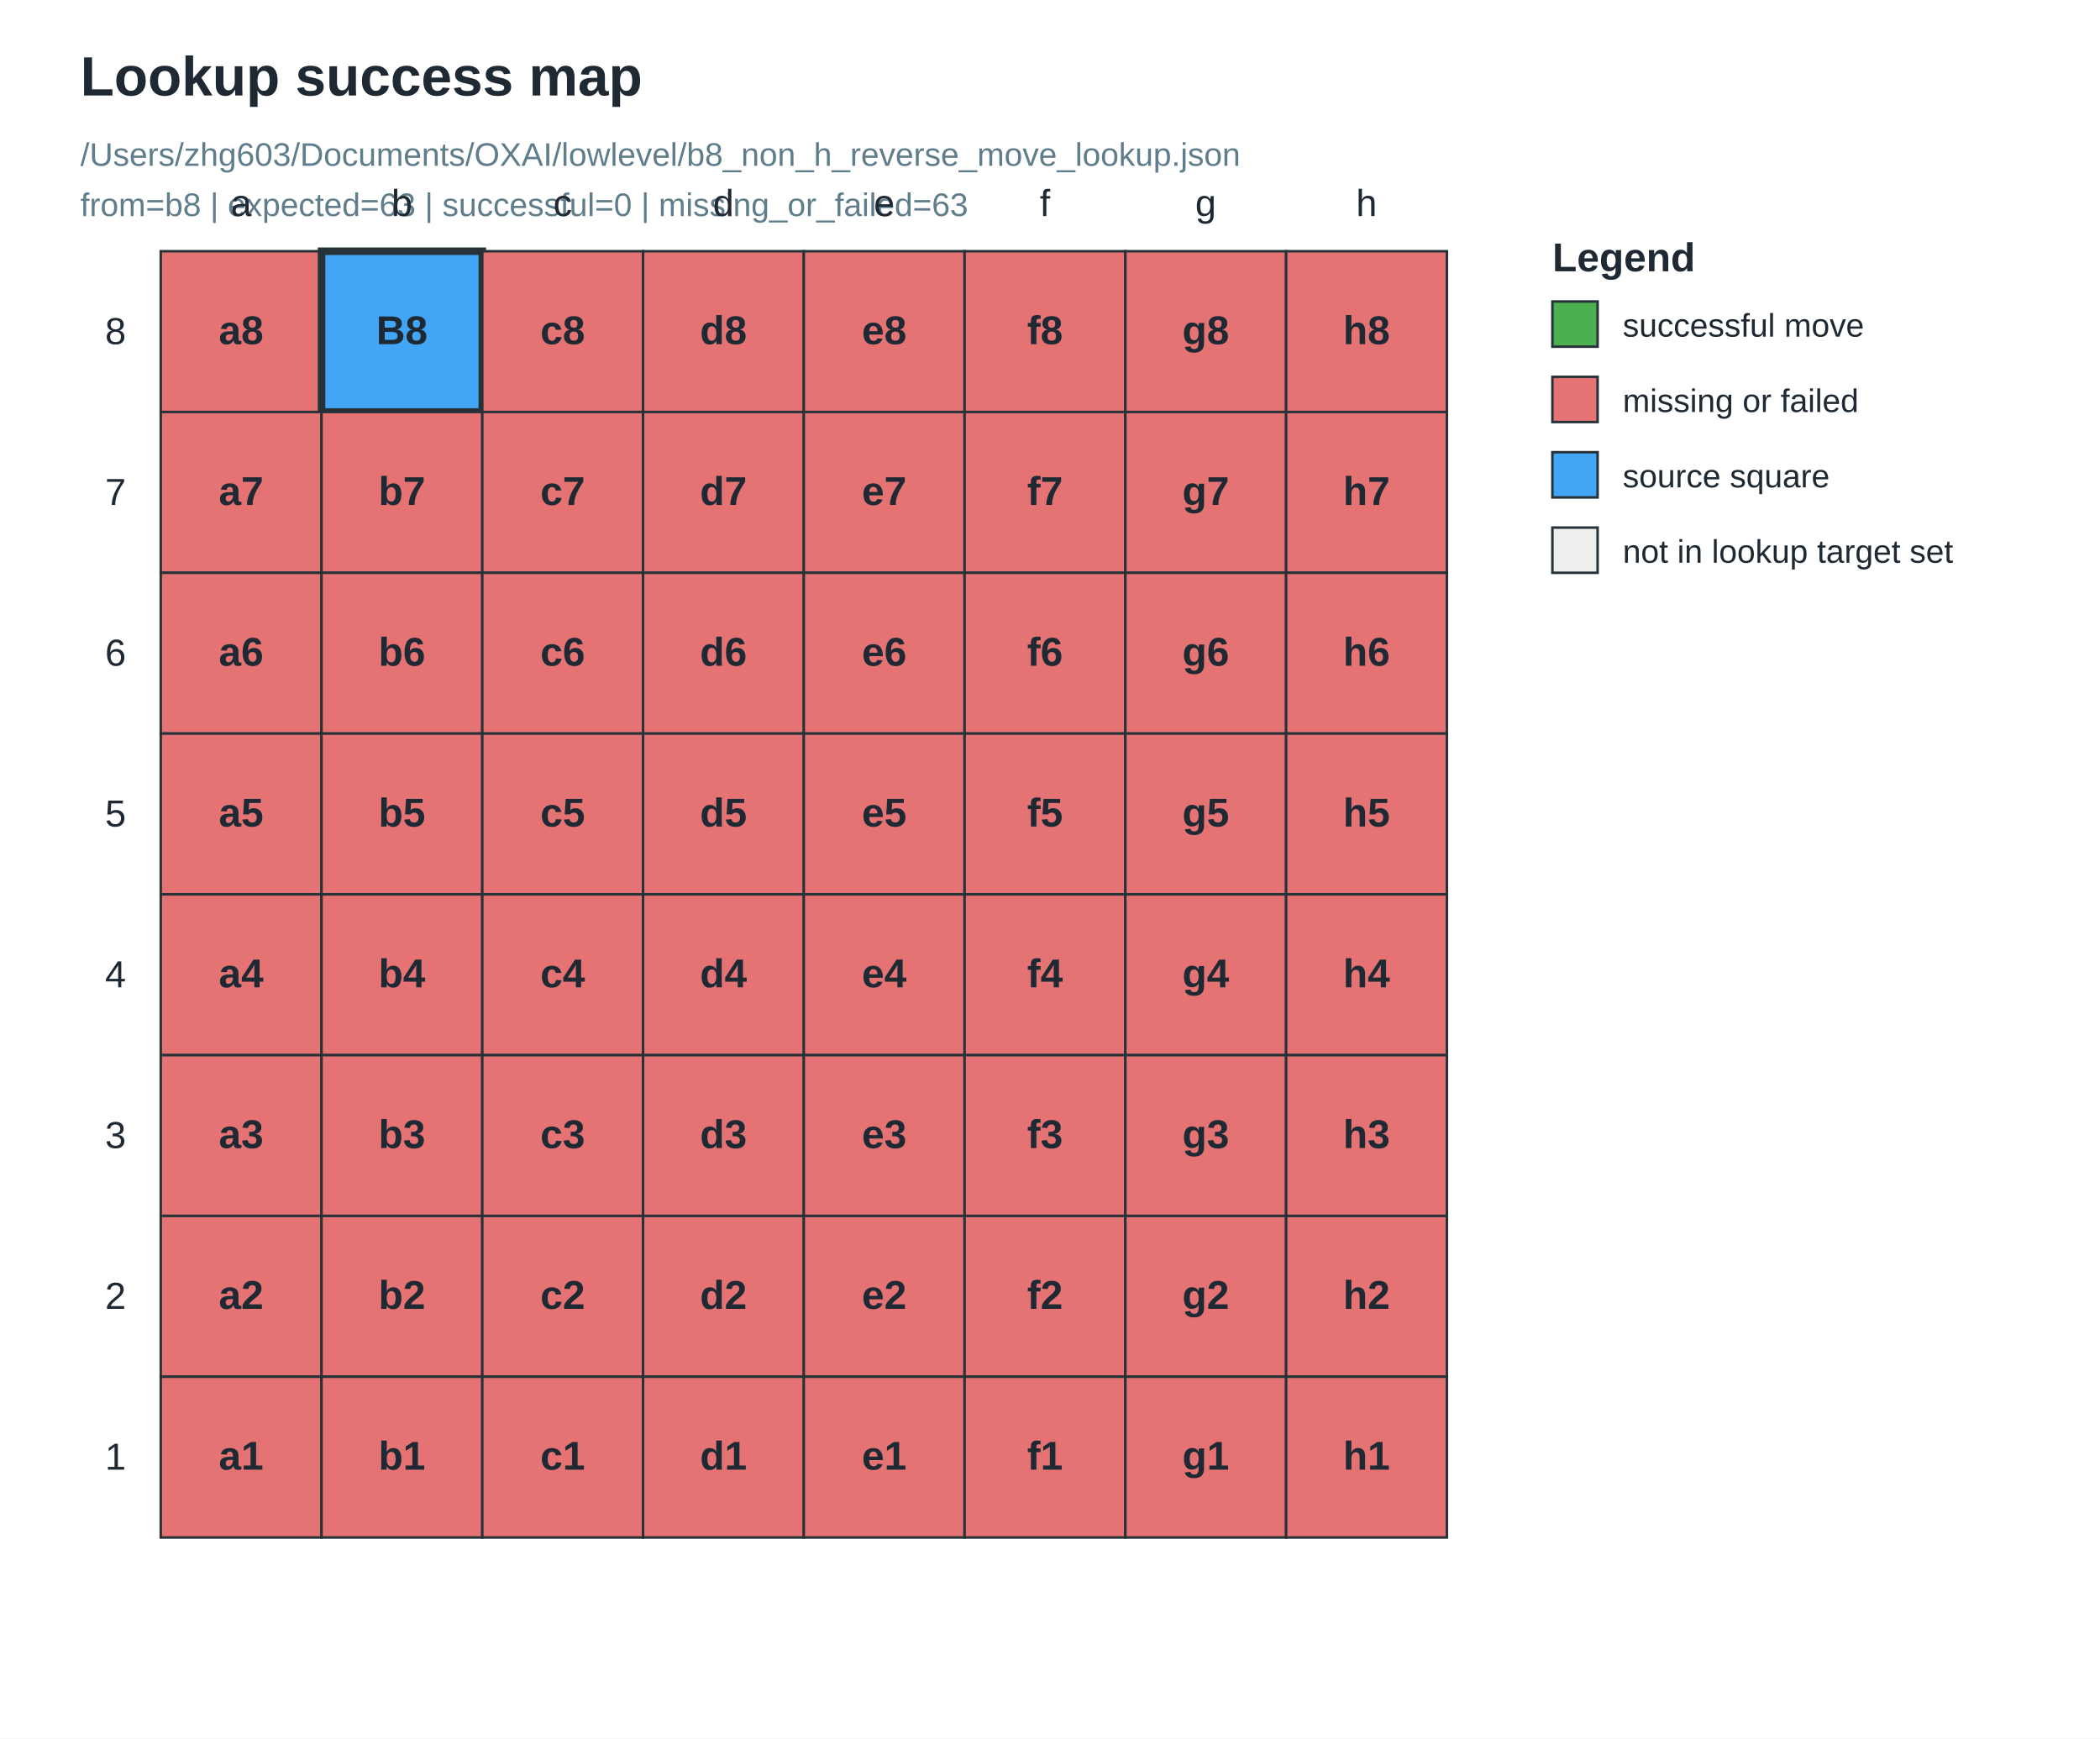
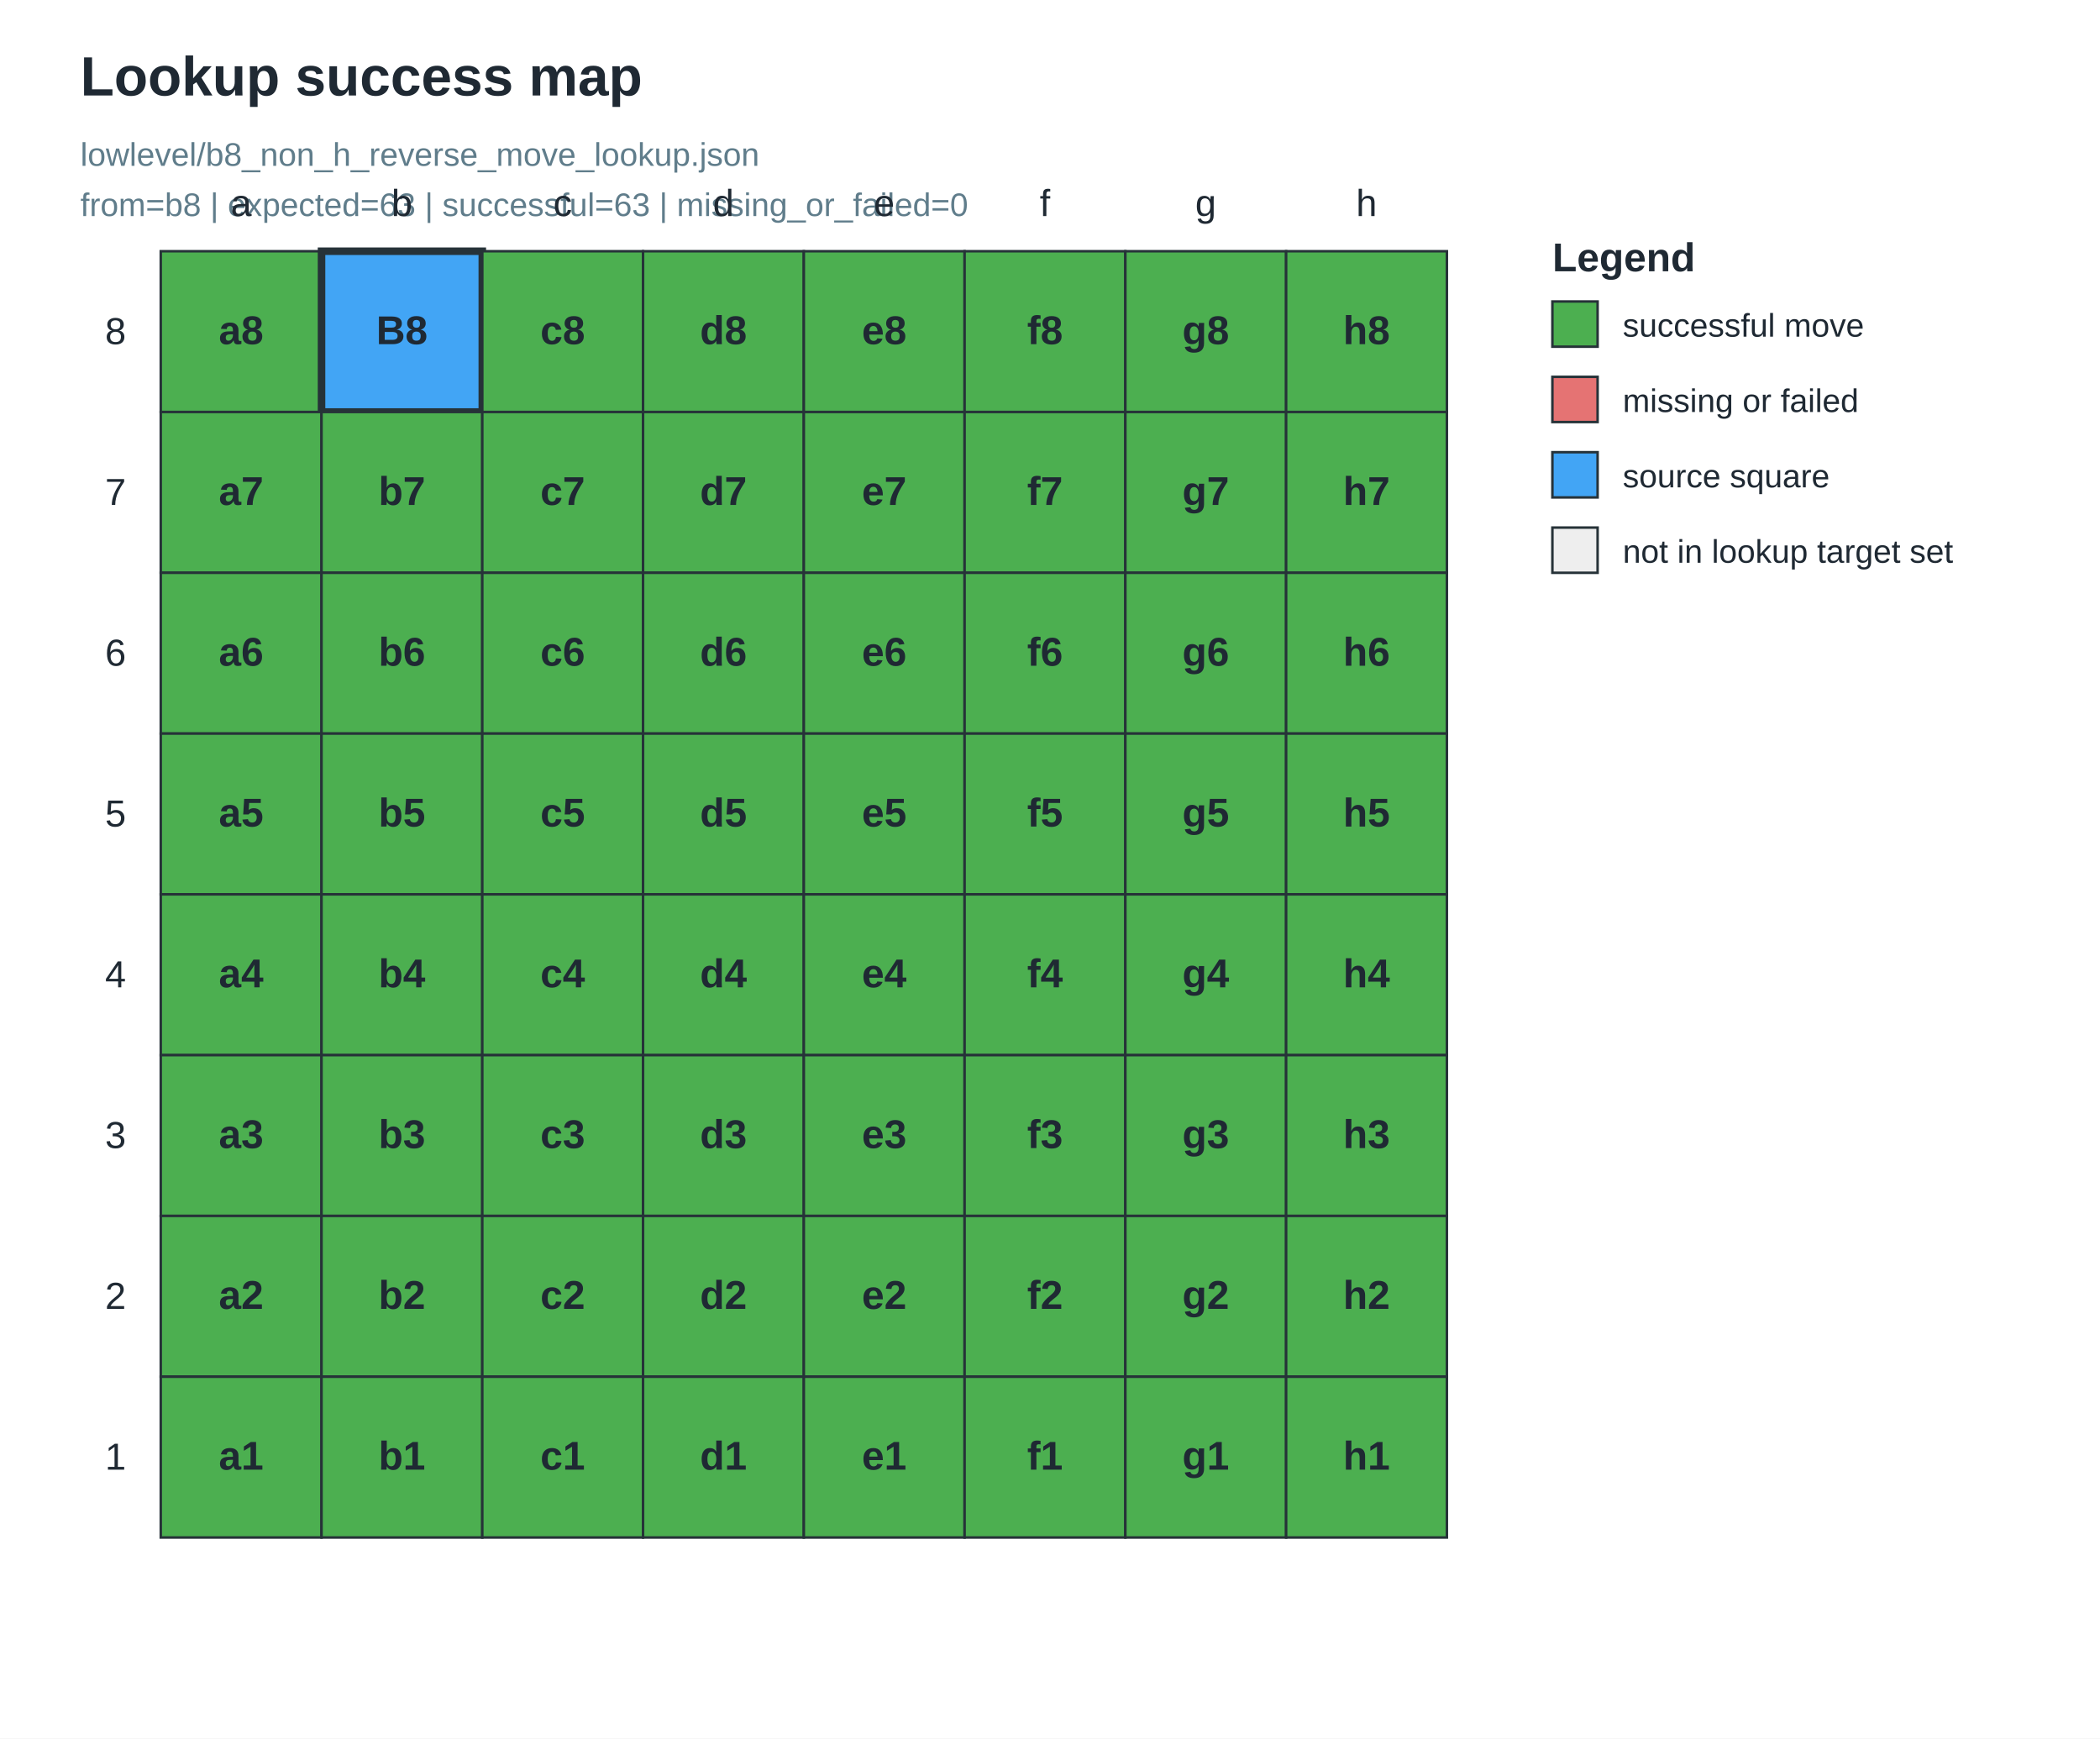
<svg xmlns="http://www.w3.org/2000/svg" width="836" height="692" viewBox="0 0 836 692">
  <rect width="100%" height="100%" fill="white" />
  <text x="32" y="38" font-family="Arial, sans-serif" font-size="22" font-weight="700" fill="#1f2933">Lookup success map</text>
-   <text x="32" y="66" font-family="Arial, sans-serif" font-size="13" fill="#607d8b">/Users/zhg603/Documents/OXAI/lowlevel/b8_non_h_reverse_move_lookup.json</text>
-   <text x="32" y="86" font-family="Arial, sans-serif" font-size="13" fill="#607d8b">from=b8 | expected=63 | successful=0 | missing_or_failed=63</text>
+   <text x="32" y="66" font-family="Arial, sans-serif" font-size="13" fill="#607d8b">lowlevel/b8_non_h_reverse_move_lookup.json</text>
+   <text x="32" y="86" font-family="Arial, sans-serif" font-size="13" fill="#607d8b">from=b8 | expected=63 | successful=63 | missing_or_failed=0</text>
  <text x="96.0" y="86" text-anchor="middle" font-family="Arial, sans-serif" font-size="15" fill="#1f2933">a</text>
  <text x="160.0" y="86" text-anchor="middle" font-family="Arial, sans-serif" font-size="15" fill="#1f2933">b</text>
  <text x="224.0" y="86" text-anchor="middle" font-family="Arial, sans-serif" font-size="15" fill="#1f2933">c</text>
  <text x="288.0" y="86" text-anchor="middle" font-family="Arial, sans-serif" font-size="15" fill="#1f2933">d</text>
  <text x="352.0" y="86" text-anchor="middle" font-family="Arial, sans-serif" font-size="15" fill="#1f2933">e</text>
  <text x="416.0" y="86" text-anchor="middle" font-family="Arial, sans-serif" font-size="15" fill="#1f2933">f</text>
  <text x="480.0" y="86" text-anchor="middle" font-family="Arial, sans-serif" font-size="15" fill="#1f2933">g</text>
  <text x="544.0" y="86" text-anchor="middle" font-family="Arial, sans-serif" font-size="15" fill="#1f2933">h</text>
  <text x="46" y="137.0" text-anchor="middle" font-family="Arial, sans-serif" font-size="15" fill="#1f2933">8</text>
  <text x="46" y="201.0" text-anchor="middle" font-family="Arial, sans-serif" font-size="15" fill="#1f2933">7</text>
  <text x="46" y="265.0" text-anchor="middle" font-family="Arial, sans-serif" font-size="15" fill="#1f2933">6</text>
  <text x="46" y="329.0" text-anchor="middle" font-family="Arial, sans-serif" font-size="15" fill="#1f2933">5</text>
  <text x="46" y="393.0" text-anchor="middle" font-family="Arial, sans-serif" font-size="15" fill="#1f2933">4</text>
  <text x="46" y="457.0" text-anchor="middle" font-family="Arial, sans-serif" font-size="15" fill="#1f2933">3</text>
  <text x="46" y="521.0" text-anchor="middle" font-family="Arial, sans-serif" font-size="15" fill="#1f2933">2</text>
  <text x="46" y="585.0" text-anchor="middle" font-family="Arial, sans-serif" font-size="15" fill="#1f2933">1</text>
-   <rect x="64" y="100" width="64" height="64" fill="#e57373" stroke="#263238" stroke-width="1">
+   <rect x="64" y="100" width="64" height="64" fill="#4caf50" stroke="#263238" stroke-width="1">
</rect>
  <text x="96.0" y="137.0" text-anchor="middle" font-family="Arial, sans-serif" font-size="16" font-weight="700" fill="#1f2933">a8</text>
  <rect x="128" y="100" width="64" height="64" fill="#42a5f5" stroke="#263238" stroke-width="3">
</rect>
  <text x="160.0" y="137.0" text-anchor="middle" font-family="Arial, sans-serif" font-size="16" font-weight="700" fill="#1f2933">B8</text>
-   <rect x="192" y="100" width="64" height="64" fill="#e57373" stroke="#263238" stroke-width="1">
+   <rect x="192" y="100" width="64" height="64" fill="#4caf50" stroke="#263238" stroke-width="1">
</rect>
  <text x="224.0" y="137.0" text-anchor="middle" font-family="Arial, sans-serif" font-size="16" font-weight="700" fill="#1f2933">c8</text>
-   <rect x="256" y="100" width="64" height="64" fill="#e57373" stroke="#263238" stroke-width="1">
+   <rect x="256" y="100" width="64" height="64" fill="#4caf50" stroke="#263238" stroke-width="1">
</rect>
  <text x="288.0" y="137.0" text-anchor="middle" font-family="Arial, sans-serif" font-size="16" font-weight="700" fill="#1f2933">d8</text>
-   <rect x="320" y="100" width="64" height="64" fill="#e57373" stroke="#263238" stroke-width="1">
+   <rect x="320" y="100" width="64" height="64" fill="#4caf50" stroke="#263238" stroke-width="1">
</rect>
  <text x="352.0" y="137.0" text-anchor="middle" font-family="Arial, sans-serif" font-size="16" font-weight="700" fill="#1f2933">e8</text>
-   <rect x="384" y="100" width="64" height="64" fill="#e57373" stroke="#263238" stroke-width="1">
+   <rect x="384" y="100" width="64" height="64" fill="#4caf50" stroke="#263238" stroke-width="1">
</rect>
  <text x="416.0" y="137.0" text-anchor="middle" font-family="Arial, sans-serif" font-size="16" font-weight="700" fill="#1f2933">f8</text>
-   <rect x="448" y="100" width="64" height="64" fill="#e57373" stroke="#263238" stroke-width="1">
+   <rect x="448" y="100" width="64" height="64" fill="#4caf50" stroke="#263238" stroke-width="1">
</rect>
  <text x="480.0" y="137.0" text-anchor="middle" font-family="Arial, sans-serif" font-size="16" font-weight="700" fill="#1f2933">g8</text>
-   <rect x="512" y="100" width="64" height="64" fill="#e57373" stroke="#263238" stroke-width="1">
+   <rect x="512" y="100" width="64" height="64" fill="#4caf50" stroke="#263238" stroke-width="1">
</rect>
  <text x="544.0" y="137.0" text-anchor="middle" font-family="Arial, sans-serif" font-size="16" font-weight="700" fill="#1f2933">h8</text>
-   <rect x="64" y="164" width="64" height="64" fill="#e57373" stroke="#263238" stroke-width="1">
+   <rect x="64" y="164" width="64" height="64" fill="#4caf50" stroke="#263238" stroke-width="1">
</rect>
  <text x="96.0" y="201.0" text-anchor="middle" font-family="Arial, sans-serif" font-size="16" font-weight="700" fill="#1f2933">a7</text>
-   <rect x="128" y="164" width="64" height="64" fill="#e57373" stroke="#263238" stroke-width="1">
+   <rect x="128" y="164" width="64" height="64" fill="#4caf50" stroke="#263238" stroke-width="1">
</rect>
  <text x="160.0" y="201.0" text-anchor="middle" font-family="Arial, sans-serif" font-size="16" font-weight="700" fill="#1f2933">b7</text>
-   <rect x="192" y="164" width="64" height="64" fill="#e57373" stroke="#263238" stroke-width="1">
+   <rect x="192" y="164" width="64" height="64" fill="#4caf50" stroke="#263238" stroke-width="1">
</rect>
  <text x="224.0" y="201.0" text-anchor="middle" font-family="Arial, sans-serif" font-size="16" font-weight="700" fill="#1f2933">c7</text>
-   <rect x="256" y="164" width="64" height="64" fill="#e57373" stroke="#263238" stroke-width="1">
+   <rect x="256" y="164" width="64" height="64" fill="#4caf50" stroke="#263238" stroke-width="1">
</rect>
  <text x="288.0" y="201.0" text-anchor="middle" font-family="Arial, sans-serif" font-size="16" font-weight="700" fill="#1f2933">d7</text>
-   <rect x="320" y="164" width="64" height="64" fill="#e57373" stroke="#263238" stroke-width="1">
+   <rect x="320" y="164" width="64" height="64" fill="#4caf50" stroke="#263238" stroke-width="1">
</rect>
  <text x="352.0" y="201.0" text-anchor="middle" font-family="Arial, sans-serif" font-size="16" font-weight="700" fill="#1f2933">e7</text>
-   <rect x="384" y="164" width="64" height="64" fill="#e57373" stroke="#263238" stroke-width="1">
+   <rect x="384" y="164" width="64" height="64" fill="#4caf50" stroke="#263238" stroke-width="1">
</rect>
  <text x="416.0" y="201.0" text-anchor="middle" font-family="Arial, sans-serif" font-size="16" font-weight="700" fill="#1f2933">f7</text>
-   <rect x="448" y="164" width="64" height="64" fill="#e57373" stroke="#263238" stroke-width="1">
+   <rect x="448" y="164" width="64" height="64" fill="#4caf50" stroke="#263238" stroke-width="1">
</rect>
  <text x="480.0" y="201.0" text-anchor="middle" font-family="Arial, sans-serif" font-size="16" font-weight="700" fill="#1f2933">g7</text>
-   <rect x="512" y="164" width="64" height="64" fill="#e57373" stroke="#263238" stroke-width="1">
+   <rect x="512" y="164" width="64" height="64" fill="#4caf50" stroke="#263238" stroke-width="1">
</rect>
  <text x="544.0" y="201.0" text-anchor="middle" font-family="Arial, sans-serif" font-size="16" font-weight="700" fill="#1f2933">h7</text>
-   <rect x="64" y="228" width="64" height="64" fill="#e57373" stroke="#263238" stroke-width="1">
+   <rect x="64" y="228" width="64" height="64" fill="#4caf50" stroke="#263238" stroke-width="1">
</rect>
  <text x="96.0" y="265.0" text-anchor="middle" font-family="Arial, sans-serif" font-size="16" font-weight="700" fill="#1f2933">a6</text>
-   <rect x="128" y="228" width="64" height="64" fill="#e57373" stroke="#263238" stroke-width="1">
+   <rect x="128" y="228" width="64" height="64" fill="#4caf50" stroke="#263238" stroke-width="1">
</rect>
  <text x="160.0" y="265.0" text-anchor="middle" font-family="Arial, sans-serif" font-size="16" font-weight="700" fill="#1f2933">b6</text>
-   <rect x="192" y="228" width="64" height="64" fill="#e57373" stroke="#263238" stroke-width="1">
+   <rect x="192" y="228" width="64" height="64" fill="#4caf50" stroke="#263238" stroke-width="1">
</rect>
  <text x="224.0" y="265.0" text-anchor="middle" font-family="Arial, sans-serif" font-size="16" font-weight="700" fill="#1f2933">c6</text>
-   <rect x="256" y="228" width="64" height="64" fill="#e57373" stroke="#263238" stroke-width="1">
+   <rect x="256" y="228" width="64" height="64" fill="#4caf50" stroke="#263238" stroke-width="1">
</rect>
  <text x="288.0" y="265.0" text-anchor="middle" font-family="Arial, sans-serif" font-size="16" font-weight="700" fill="#1f2933">d6</text>
-   <rect x="320" y="228" width="64" height="64" fill="#e57373" stroke="#263238" stroke-width="1">
+   <rect x="320" y="228" width="64" height="64" fill="#4caf50" stroke="#263238" stroke-width="1">
</rect>
  <text x="352.0" y="265.0" text-anchor="middle" font-family="Arial, sans-serif" font-size="16" font-weight="700" fill="#1f2933">e6</text>
-   <rect x="384" y="228" width="64" height="64" fill="#e57373" stroke="#263238" stroke-width="1">
+   <rect x="384" y="228" width="64" height="64" fill="#4caf50" stroke="#263238" stroke-width="1">
</rect>
  <text x="416.0" y="265.0" text-anchor="middle" font-family="Arial, sans-serif" font-size="16" font-weight="700" fill="#1f2933">f6</text>
-   <rect x="448" y="228" width="64" height="64" fill="#e57373" stroke="#263238" stroke-width="1">
+   <rect x="448" y="228" width="64" height="64" fill="#4caf50" stroke="#263238" stroke-width="1">
</rect>
  <text x="480.0" y="265.0" text-anchor="middle" font-family="Arial, sans-serif" font-size="16" font-weight="700" fill="#1f2933">g6</text>
-   <rect x="512" y="228" width="64" height="64" fill="#e57373" stroke="#263238" stroke-width="1">
+   <rect x="512" y="228" width="64" height="64" fill="#4caf50" stroke="#263238" stroke-width="1">
</rect>
  <text x="544.0" y="265.0" text-anchor="middle" font-family="Arial, sans-serif" font-size="16" font-weight="700" fill="#1f2933">h6</text>
-   <rect x="64" y="292" width="64" height="64" fill="#e57373" stroke="#263238" stroke-width="1">
+   <rect x="64" y="292" width="64" height="64" fill="#4caf50" stroke="#263238" stroke-width="1">
</rect>
  <text x="96.0" y="329.0" text-anchor="middle" font-family="Arial, sans-serif" font-size="16" font-weight="700" fill="#1f2933">a5</text>
-   <rect x="128" y="292" width="64" height="64" fill="#e57373" stroke="#263238" stroke-width="1">
+   <rect x="128" y="292" width="64" height="64" fill="#4caf50" stroke="#263238" stroke-width="1">
</rect>
  <text x="160.0" y="329.0" text-anchor="middle" font-family="Arial, sans-serif" font-size="16" font-weight="700" fill="#1f2933">b5</text>
-   <rect x="192" y="292" width="64" height="64" fill="#e57373" stroke="#263238" stroke-width="1">
+   <rect x="192" y="292" width="64" height="64" fill="#4caf50" stroke="#263238" stroke-width="1">
</rect>
  <text x="224.0" y="329.0" text-anchor="middle" font-family="Arial, sans-serif" font-size="16" font-weight="700" fill="#1f2933">c5</text>
-   <rect x="256" y="292" width="64" height="64" fill="#e57373" stroke="#263238" stroke-width="1">
+   <rect x="256" y="292" width="64" height="64" fill="#4caf50" stroke="#263238" stroke-width="1">
</rect>
  <text x="288.0" y="329.0" text-anchor="middle" font-family="Arial, sans-serif" font-size="16" font-weight="700" fill="#1f2933">d5</text>
-   <rect x="320" y="292" width="64" height="64" fill="#e57373" stroke="#263238" stroke-width="1">
+   <rect x="320" y="292" width="64" height="64" fill="#4caf50" stroke="#263238" stroke-width="1">
</rect>
  <text x="352.0" y="329.0" text-anchor="middle" font-family="Arial, sans-serif" font-size="16" font-weight="700" fill="#1f2933">e5</text>
-   <rect x="384" y="292" width="64" height="64" fill="#e57373" stroke="#263238" stroke-width="1">
+   <rect x="384" y="292" width="64" height="64" fill="#4caf50" stroke="#263238" stroke-width="1">
</rect>
  <text x="416.0" y="329.0" text-anchor="middle" font-family="Arial, sans-serif" font-size="16" font-weight="700" fill="#1f2933">f5</text>
-   <rect x="448" y="292" width="64" height="64" fill="#e57373" stroke="#263238" stroke-width="1">
+   <rect x="448" y="292" width="64" height="64" fill="#4caf50" stroke="#263238" stroke-width="1">
</rect>
  <text x="480.0" y="329.0" text-anchor="middle" font-family="Arial, sans-serif" font-size="16" font-weight="700" fill="#1f2933">g5</text>
-   <rect x="512" y="292" width="64" height="64" fill="#e57373" stroke="#263238" stroke-width="1">
+   <rect x="512" y="292" width="64" height="64" fill="#4caf50" stroke="#263238" stroke-width="1">
</rect>
  <text x="544.0" y="329.0" text-anchor="middle" font-family="Arial, sans-serif" font-size="16" font-weight="700" fill="#1f2933">h5</text>
-   <rect x="64" y="356" width="64" height="64" fill="#e57373" stroke="#263238" stroke-width="1">
+   <rect x="64" y="356" width="64" height="64" fill="#4caf50" stroke="#263238" stroke-width="1">
</rect>
  <text x="96.0" y="393.0" text-anchor="middle" font-family="Arial, sans-serif" font-size="16" font-weight="700" fill="#1f2933">a4</text>
-   <rect x="128" y="356" width="64" height="64" fill="#e57373" stroke="#263238" stroke-width="1">
+   <rect x="128" y="356" width="64" height="64" fill="#4caf50" stroke="#263238" stroke-width="1">
</rect>
  <text x="160.0" y="393.0" text-anchor="middle" font-family="Arial, sans-serif" font-size="16" font-weight="700" fill="#1f2933">b4</text>
-   <rect x="192" y="356" width="64" height="64" fill="#e57373" stroke="#263238" stroke-width="1">
+   <rect x="192" y="356" width="64" height="64" fill="#4caf50" stroke="#263238" stroke-width="1">
</rect>
  <text x="224.0" y="393.0" text-anchor="middle" font-family="Arial, sans-serif" font-size="16" font-weight="700" fill="#1f2933">c4</text>
-   <rect x="256" y="356" width="64" height="64" fill="#e57373" stroke="#263238" stroke-width="1">
+   <rect x="256" y="356" width="64" height="64" fill="#4caf50" stroke="#263238" stroke-width="1">
</rect>
  <text x="288.0" y="393.0" text-anchor="middle" font-family="Arial, sans-serif" font-size="16" font-weight="700" fill="#1f2933">d4</text>
-   <rect x="320" y="356" width="64" height="64" fill="#e57373" stroke="#263238" stroke-width="1">
+   <rect x="320" y="356" width="64" height="64" fill="#4caf50" stroke="#263238" stroke-width="1">
</rect>
  <text x="352.0" y="393.0" text-anchor="middle" font-family="Arial, sans-serif" font-size="16" font-weight="700" fill="#1f2933">e4</text>
-   <rect x="384" y="356" width="64" height="64" fill="#e57373" stroke="#263238" stroke-width="1">
+   <rect x="384" y="356" width="64" height="64" fill="#4caf50" stroke="#263238" stroke-width="1">
</rect>
  <text x="416.0" y="393.0" text-anchor="middle" font-family="Arial, sans-serif" font-size="16" font-weight="700" fill="#1f2933">f4</text>
-   <rect x="448" y="356" width="64" height="64" fill="#e57373" stroke="#263238" stroke-width="1">
+   <rect x="448" y="356" width="64" height="64" fill="#4caf50" stroke="#263238" stroke-width="1">
</rect>
  <text x="480.0" y="393.0" text-anchor="middle" font-family="Arial, sans-serif" font-size="16" font-weight="700" fill="#1f2933">g4</text>
-   <rect x="512" y="356" width="64" height="64" fill="#e57373" stroke="#263238" stroke-width="1">
+   <rect x="512" y="356" width="64" height="64" fill="#4caf50" stroke="#263238" stroke-width="1">
</rect>
  <text x="544.0" y="393.0" text-anchor="middle" font-family="Arial, sans-serif" font-size="16" font-weight="700" fill="#1f2933">h4</text>
-   <rect x="64" y="420" width="64" height="64" fill="#e57373" stroke="#263238" stroke-width="1">
+   <rect x="64" y="420" width="64" height="64" fill="#4caf50" stroke="#263238" stroke-width="1">
</rect>
  <text x="96.0" y="457.0" text-anchor="middle" font-family="Arial, sans-serif" font-size="16" font-weight="700" fill="#1f2933">a3</text>
-   <rect x="128" y="420" width="64" height="64" fill="#e57373" stroke="#263238" stroke-width="1">
+   <rect x="128" y="420" width="64" height="64" fill="#4caf50" stroke="#263238" stroke-width="1">
</rect>
  <text x="160.0" y="457.0" text-anchor="middle" font-family="Arial, sans-serif" font-size="16" font-weight="700" fill="#1f2933">b3</text>
-   <rect x="192" y="420" width="64" height="64" fill="#e57373" stroke="#263238" stroke-width="1">
+   <rect x="192" y="420" width="64" height="64" fill="#4caf50" stroke="#263238" stroke-width="1">
</rect>
  <text x="224.0" y="457.0" text-anchor="middle" font-family="Arial, sans-serif" font-size="16" font-weight="700" fill="#1f2933">c3</text>
-   <rect x="256" y="420" width="64" height="64" fill="#e57373" stroke="#263238" stroke-width="1">
+   <rect x="256" y="420" width="64" height="64" fill="#4caf50" stroke="#263238" stroke-width="1">
</rect>
  <text x="288.0" y="457.0" text-anchor="middle" font-family="Arial, sans-serif" font-size="16" font-weight="700" fill="#1f2933">d3</text>
-   <rect x="320" y="420" width="64" height="64" fill="#e57373" stroke="#263238" stroke-width="1">
+   <rect x="320" y="420" width="64" height="64" fill="#4caf50" stroke="#263238" stroke-width="1">
</rect>
  <text x="352.0" y="457.0" text-anchor="middle" font-family="Arial, sans-serif" font-size="16" font-weight="700" fill="#1f2933">e3</text>
-   <rect x="384" y="420" width="64" height="64" fill="#e57373" stroke="#263238" stroke-width="1">
+   <rect x="384" y="420" width="64" height="64" fill="#4caf50" stroke="#263238" stroke-width="1">
</rect>
  <text x="416.0" y="457.0" text-anchor="middle" font-family="Arial, sans-serif" font-size="16" font-weight="700" fill="#1f2933">f3</text>
-   <rect x="448" y="420" width="64" height="64" fill="#e57373" stroke="#263238" stroke-width="1">
+   <rect x="448" y="420" width="64" height="64" fill="#4caf50" stroke="#263238" stroke-width="1">
</rect>
  <text x="480.0" y="457.0" text-anchor="middle" font-family="Arial, sans-serif" font-size="16" font-weight="700" fill="#1f2933">g3</text>
-   <rect x="512" y="420" width="64" height="64" fill="#e57373" stroke="#263238" stroke-width="1">
+   <rect x="512" y="420" width="64" height="64" fill="#4caf50" stroke="#263238" stroke-width="1">
</rect>
  <text x="544.0" y="457.0" text-anchor="middle" font-family="Arial, sans-serif" font-size="16" font-weight="700" fill="#1f2933">h3</text>
-   <rect x="64" y="484" width="64" height="64" fill="#e57373" stroke="#263238" stroke-width="1">
+   <rect x="64" y="484" width="64" height="64" fill="#4caf50" stroke="#263238" stroke-width="1">
</rect>
  <text x="96.0" y="521.0" text-anchor="middle" font-family="Arial, sans-serif" font-size="16" font-weight="700" fill="#1f2933">a2</text>
-   <rect x="128" y="484" width="64" height="64" fill="#e57373" stroke="#263238" stroke-width="1">
+   <rect x="128" y="484" width="64" height="64" fill="#4caf50" stroke="#263238" stroke-width="1">
</rect>
  <text x="160.0" y="521.0" text-anchor="middle" font-family="Arial, sans-serif" font-size="16" font-weight="700" fill="#1f2933">b2</text>
-   <rect x="192" y="484" width="64" height="64" fill="#e57373" stroke="#263238" stroke-width="1">
+   <rect x="192" y="484" width="64" height="64" fill="#4caf50" stroke="#263238" stroke-width="1">
</rect>
  <text x="224.0" y="521.0" text-anchor="middle" font-family="Arial, sans-serif" font-size="16" font-weight="700" fill="#1f2933">c2</text>
-   <rect x="256" y="484" width="64" height="64" fill="#e57373" stroke="#263238" stroke-width="1">
+   <rect x="256" y="484" width="64" height="64" fill="#4caf50" stroke="#263238" stroke-width="1">
</rect>
  <text x="288.0" y="521.0" text-anchor="middle" font-family="Arial, sans-serif" font-size="16" font-weight="700" fill="#1f2933">d2</text>
-   <rect x="320" y="484" width="64" height="64" fill="#e57373" stroke="#263238" stroke-width="1">
+   <rect x="320" y="484" width="64" height="64" fill="#4caf50" stroke="#263238" stroke-width="1">
</rect>
  <text x="352.0" y="521.0" text-anchor="middle" font-family="Arial, sans-serif" font-size="16" font-weight="700" fill="#1f2933">e2</text>
-   <rect x="384" y="484" width="64" height="64" fill="#e57373" stroke="#263238" stroke-width="1">
+   <rect x="384" y="484" width="64" height="64" fill="#4caf50" stroke="#263238" stroke-width="1">
</rect>
  <text x="416.0" y="521.0" text-anchor="middle" font-family="Arial, sans-serif" font-size="16" font-weight="700" fill="#1f2933">f2</text>
-   <rect x="448" y="484" width="64" height="64" fill="#e57373" stroke="#263238" stroke-width="1">
+   <rect x="448" y="484" width="64" height="64" fill="#4caf50" stroke="#263238" stroke-width="1">
</rect>
  <text x="480.0" y="521.0" text-anchor="middle" font-family="Arial, sans-serif" font-size="16" font-weight="700" fill="#1f2933">g2</text>
-   <rect x="512" y="484" width="64" height="64" fill="#e57373" stroke="#263238" stroke-width="1">
+   <rect x="512" y="484" width="64" height="64" fill="#4caf50" stroke="#263238" stroke-width="1">
</rect>
  <text x="544.0" y="521.0" text-anchor="middle" font-family="Arial, sans-serif" font-size="16" font-weight="700" fill="#1f2933">h2</text>
-   <rect x="64" y="548" width="64" height="64" fill="#e57373" stroke="#263238" stroke-width="1">
+   <rect x="64" y="548" width="64" height="64" fill="#4caf50" stroke="#263238" stroke-width="1">
</rect>
  <text x="96.0" y="585.0" text-anchor="middle" font-family="Arial, sans-serif" font-size="16" font-weight="700" fill="#1f2933">a1</text>
-   <rect x="128" y="548" width="64" height="64" fill="#e57373" stroke="#263238" stroke-width="1">
+   <rect x="128" y="548" width="64" height="64" fill="#4caf50" stroke="#263238" stroke-width="1">
</rect>
  <text x="160.0" y="585.0" text-anchor="middle" font-family="Arial, sans-serif" font-size="16" font-weight="700" fill="#1f2933">b1</text>
-   <rect x="192" y="548" width="64" height="64" fill="#e57373" stroke="#263238" stroke-width="1">
+   <rect x="192" y="548" width="64" height="64" fill="#4caf50" stroke="#263238" stroke-width="1">
</rect>
  <text x="224.0" y="585.0" text-anchor="middle" font-family="Arial, sans-serif" font-size="16" font-weight="700" fill="#1f2933">c1</text>
-   <rect x="256" y="548" width="64" height="64" fill="#e57373" stroke="#263238" stroke-width="1">
+   <rect x="256" y="548" width="64" height="64" fill="#4caf50" stroke="#263238" stroke-width="1">
</rect>
  <text x="288.0" y="585.0" text-anchor="middle" font-family="Arial, sans-serif" font-size="16" font-weight="700" fill="#1f2933">d1</text>
-   <rect x="320" y="548" width="64" height="64" fill="#e57373" stroke="#263238" stroke-width="1">
+   <rect x="320" y="548" width="64" height="64" fill="#4caf50" stroke="#263238" stroke-width="1">
</rect>
  <text x="352.0" y="585.0" text-anchor="middle" font-family="Arial, sans-serif" font-size="16" font-weight="700" fill="#1f2933">e1</text>
-   <rect x="384" y="548" width="64" height="64" fill="#e57373" stroke="#263238" stroke-width="1">
+   <rect x="384" y="548" width="64" height="64" fill="#4caf50" stroke="#263238" stroke-width="1">
</rect>
  <text x="416.0" y="585.0" text-anchor="middle" font-family="Arial, sans-serif" font-size="16" font-weight="700" fill="#1f2933">f1</text>
-   <rect x="448" y="548" width="64" height="64" fill="#e57373" stroke="#263238" stroke-width="1">
+   <rect x="448" y="548" width="64" height="64" fill="#4caf50" stroke="#263238" stroke-width="1">
</rect>
  <text x="480.0" y="585.0" text-anchor="middle" font-family="Arial, sans-serif" font-size="16" font-weight="700" fill="#1f2933">g1</text>
-   <rect x="512" y="548" width="64" height="64" fill="#e57373" stroke="#263238" stroke-width="1">
+   <rect x="512" y="548" width="64" height="64" fill="#4caf50" stroke="#263238" stroke-width="1">
</rect>
  <text x="544.0" y="585.0" text-anchor="middle" font-family="Arial, sans-serif" font-size="16" font-weight="700" fill="#1f2933">h1</text>
  <text x="618" y="108" font-family="Arial, sans-serif" font-size="16" font-weight="700" fill="#1f2933">Legend</text>
  <rect x="618" y="120" width="18" height="18" fill="#4caf50" stroke="#263238" stroke-width="1" />
  <text x="646" y="134" font-family="Arial, sans-serif" font-size="13" fill="#1f2933">successful move</text>
  <rect x="618" y="150" width="18" height="18" fill="#e57373" stroke="#263238" stroke-width="1" />
  <text x="646" y="164" font-family="Arial, sans-serif" font-size="13" fill="#1f2933">missing or failed</text>
  <rect x="618" y="180" width="18" height="18" fill="#42a5f5" stroke="#263238" stroke-width="1" />
  <text x="646" y="194" font-family="Arial, sans-serif" font-size="13" fill="#1f2933">source square</text>
  <rect x="618" y="210" width="18" height="18" fill="#eeeeee" stroke="#263238" stroke-width="1" />
  <text x="646" y="224" font-family="Arial, sans-serif" font-size="13" fill="#1f2933">not in lookup target set</text>
</svg>
